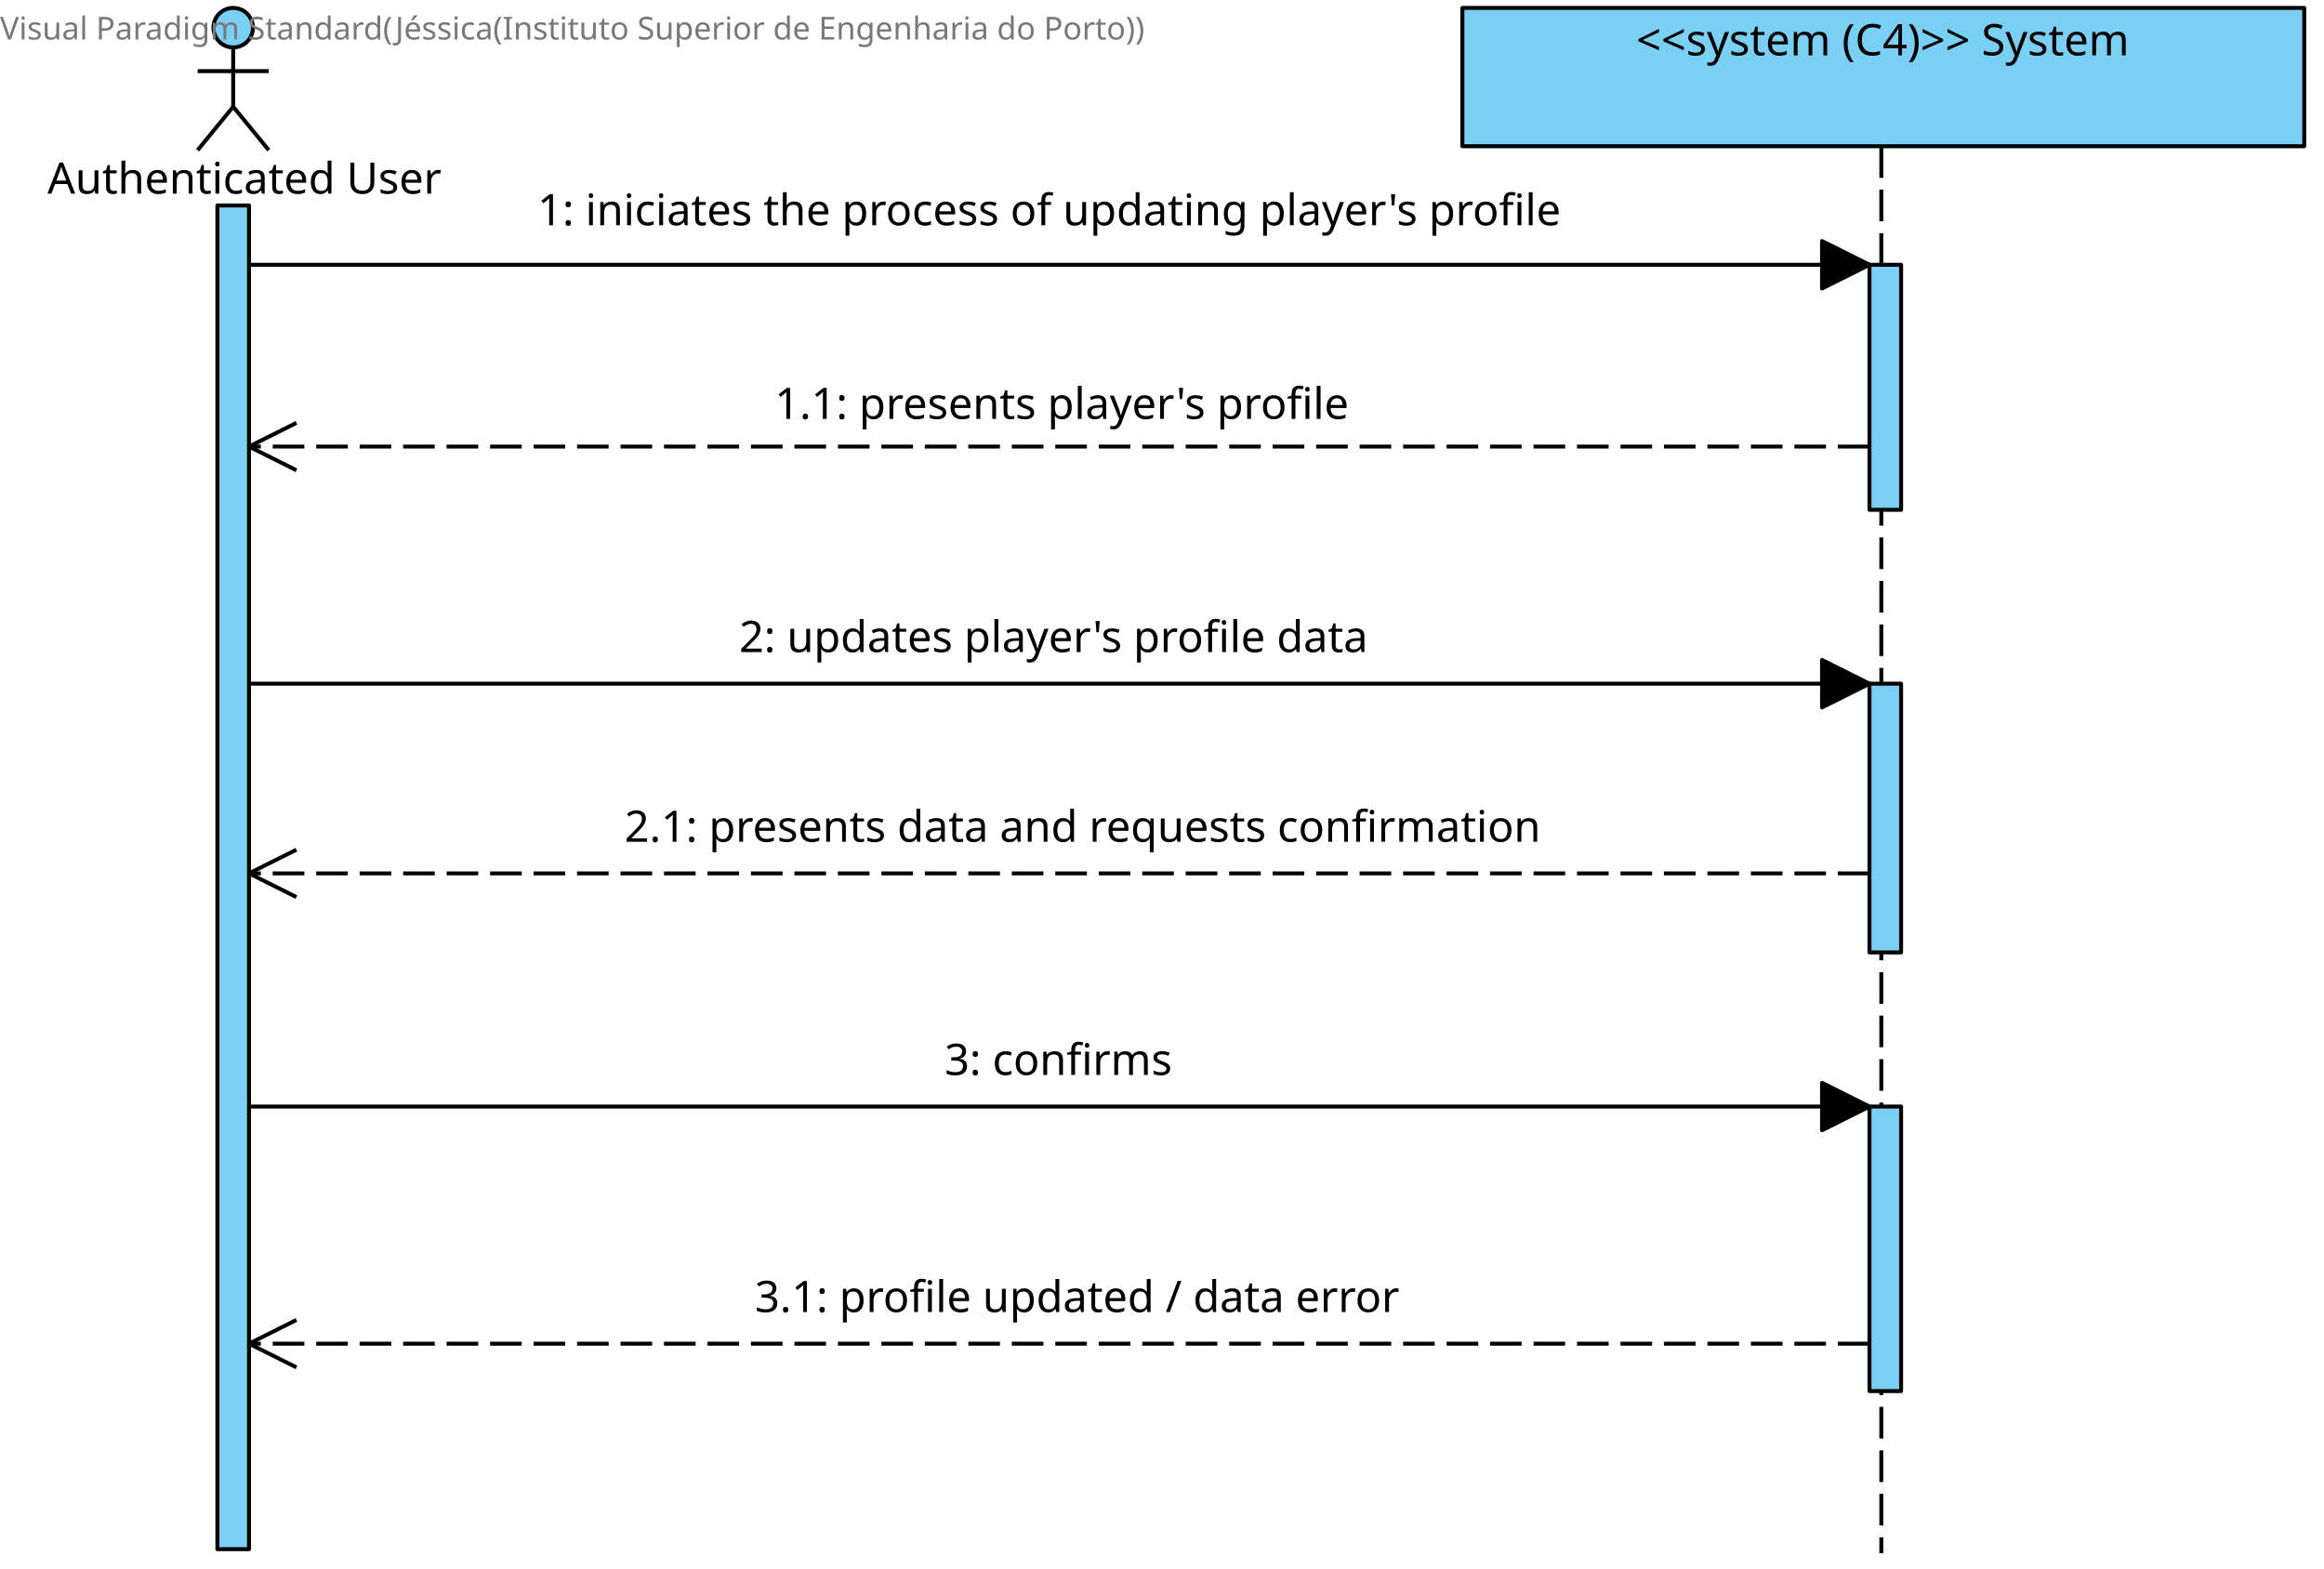
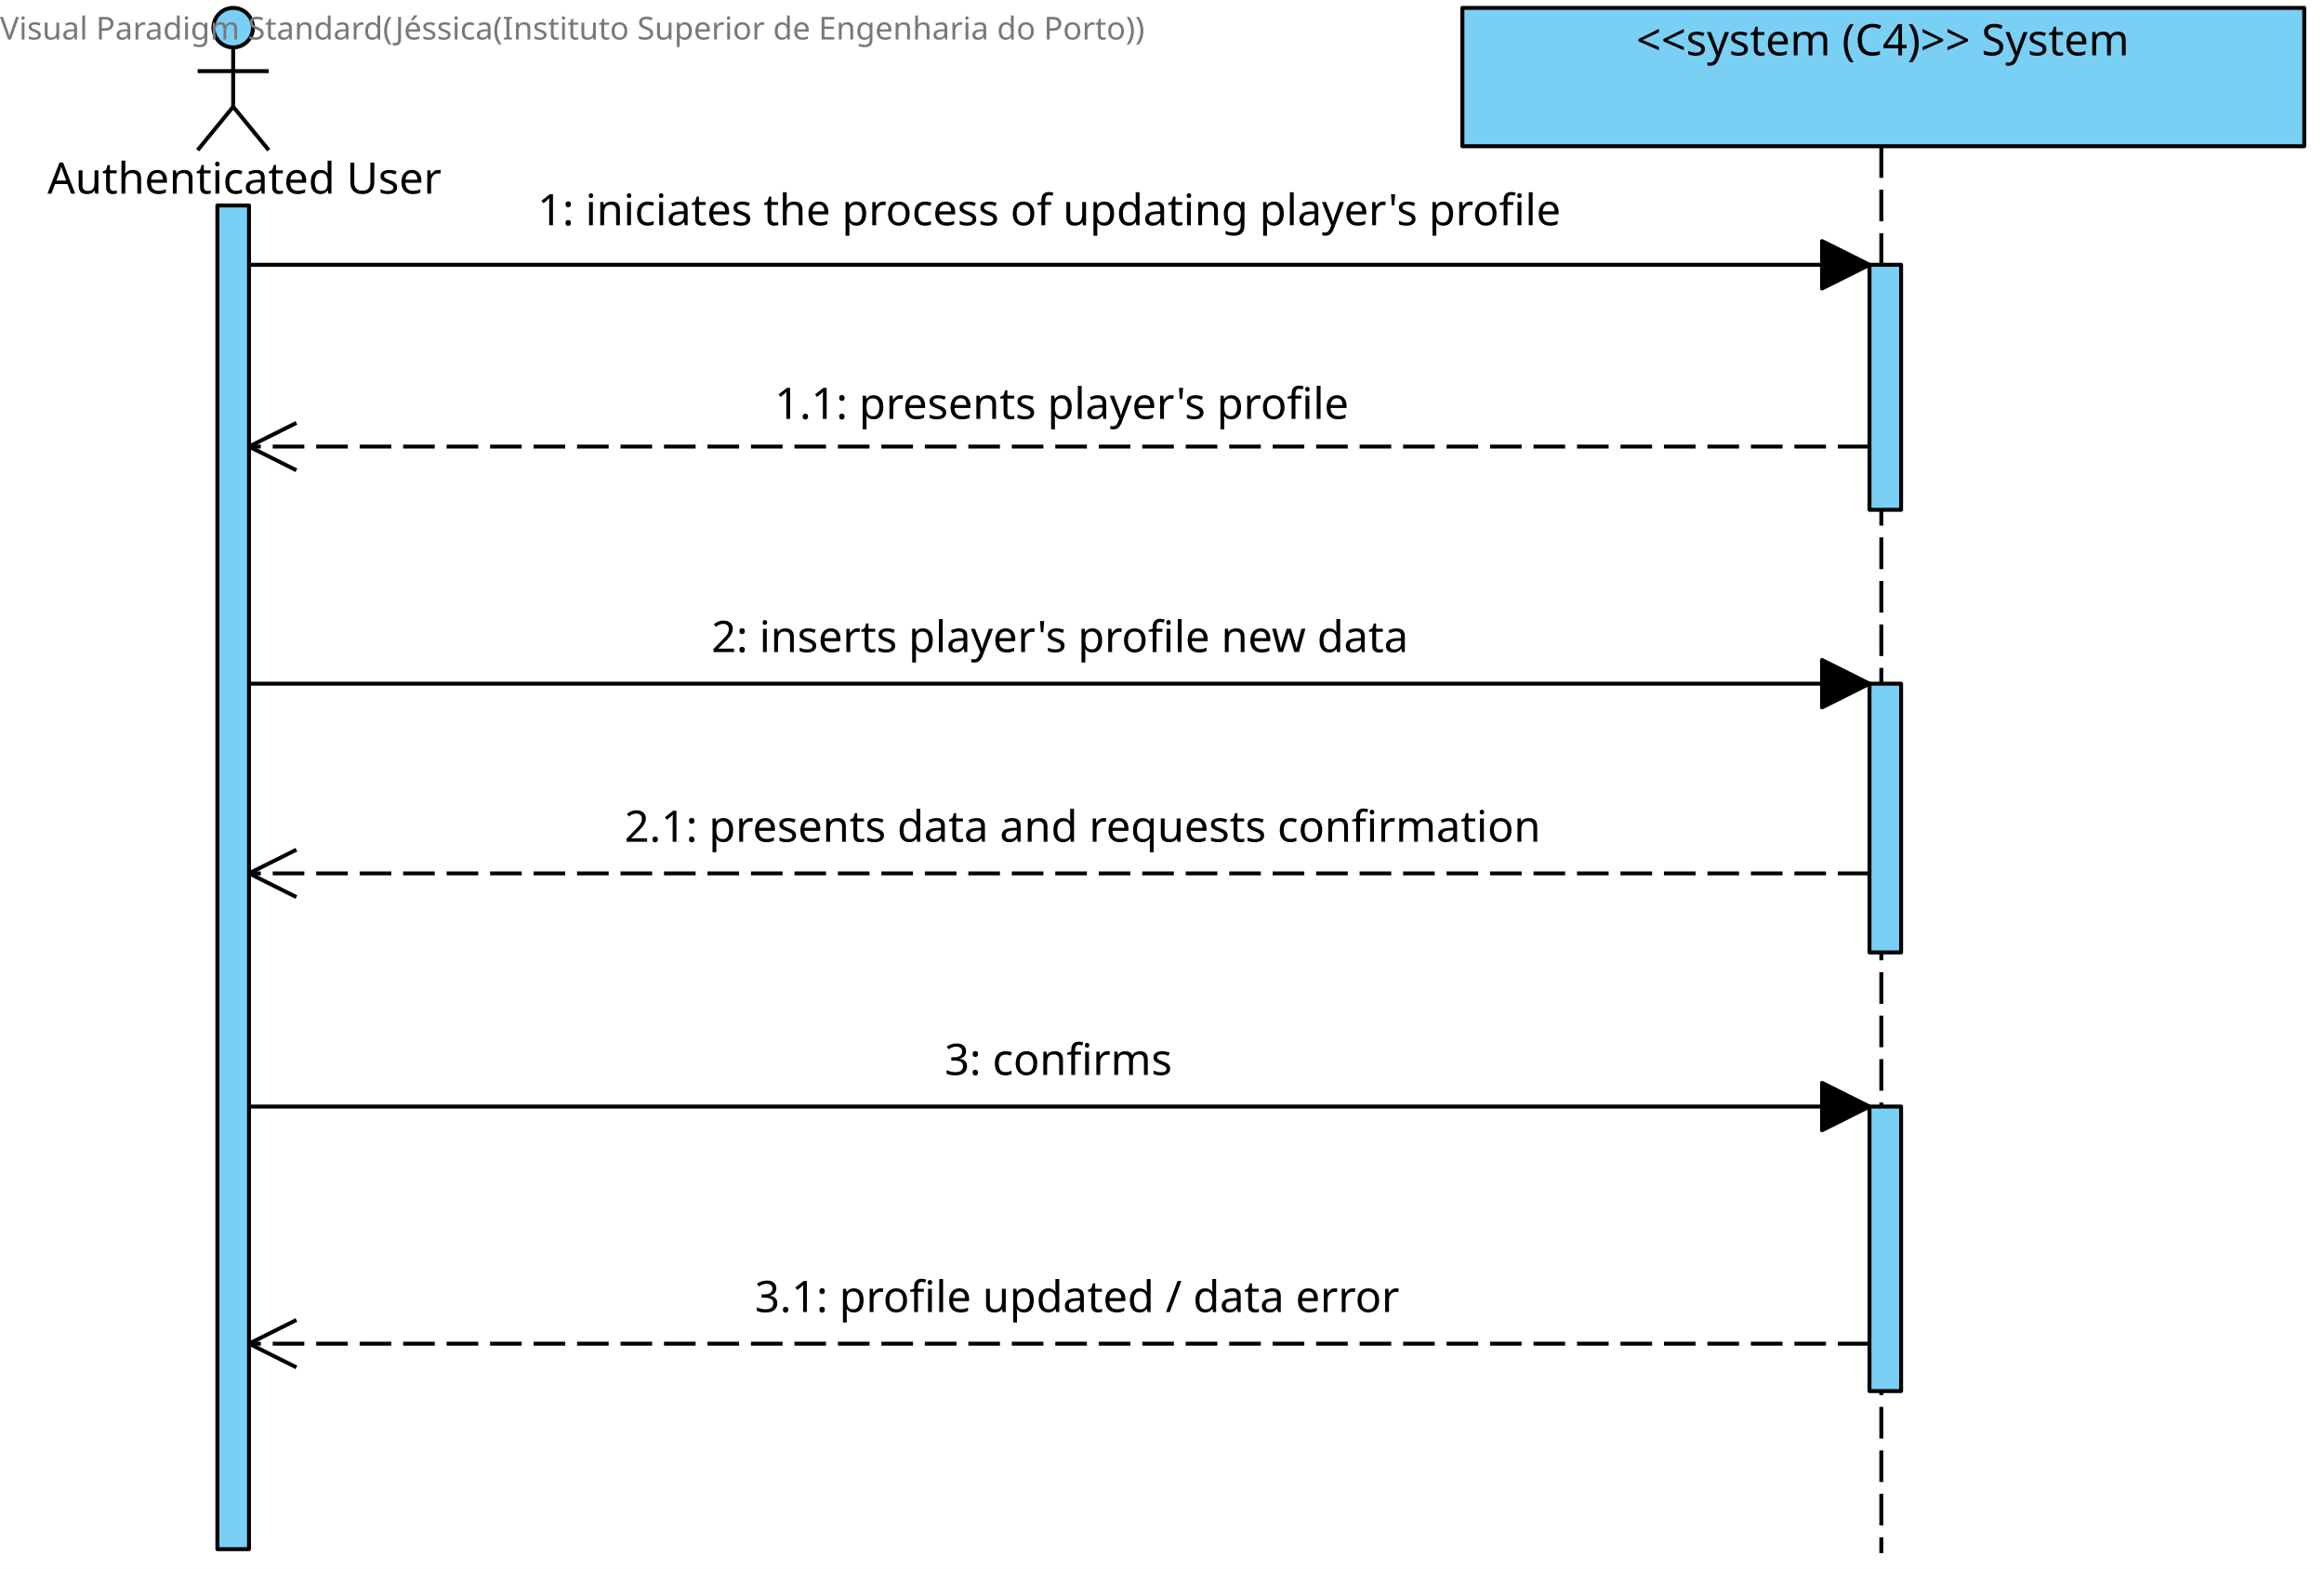
<svg xmlns="http://www.w3.org/2000/svg" fill-opacity="0" color-rendering="auto" color-interpolation="auto" text-rendering="auto" stroke="rgb(0,0,0)" stroke-linecap="square" width="588" stroke-miterlimit="10" shape-rendering="auto" stroke-opacity="0" fill="rgb(0,0,0)" stroke-dasharray="none" font-weight="normal" stroke-width="1" height="397" font-family="'Dialog'" font-style="normal" stroke-linejoin="miter" font-size="12px" stroke-dashoffset="0" image-rendering="auto">
  <defs id="genericDefs" />
  <g>
    <defs id="defs1">
      <clipPath clipPathUnits="userSpaceOnUse" id="clipPath1">
        <path d="M-7 -7 L225 -7 L225 402 L-7 402 L-7 -7 Z" />
      </clipPath>
      <clipPath clipPathUnits="userSpaceOnUse" id="clipPath2">
        <path d="M-7 -7 L71 -7 L71 402 L-7 402 L-7 -7 Z" />
      </clipPath>
      <clipPath clipPathUnits="userSpaceOnUse" id="clipPath3">
        <path d="M-7 -7 L19 -7 L19 73 L-7 73 L-7 -7 Z" />
      </clipPath>
      <clipPath clipPathUnits="userSpaceOnUse" id="clipPath4">
        <path d="M-7 -7 L19 -7 L19 79 L-7 79 L-7 -7 Z" />
      </clipPath>
      <clipPath clipPathUnits="userSpaceOnUse" id="clipPath5">
        <path d="M-7 -7 L19 -7 L19 83 L-7 83 L-7 -7 Z" />
      </clipPath>
      <clipPath clipPathUnits="userSpaceOnUse" id="clipPath6">
        <path d="M-214 -15 L428 -15 L428 30 L-214 30 L-214 -15 Z" />
      </clipPath>
      <clipPath clipPathUnits="userSpaceOnUse" id="clipPath7">
        <path d="M-114 -15 L228 -15 L228 30 L-114 30 L-114 -15 Z" />
      </clipPath>
      <clipPath clipPathUnits="userSpaceOnUse" id="clipPath8">
        <path d="M0 0 L514 0 L514 104 L0 104 L0 0 Z" />
      </clipPath>
      <clipPath clipPathUnits="userSpaceOnUse" id="clipPath9">
        <path d="M378 28 L378 43 L114 43 L114 28 ZM332 77 L332 92 L174 92 L174 77 ZM0 0 L0 20 L103 20 L103 35 L0 35 L0 104 L514 104 L514 0 Z" />
      </clipPath>
      <clipPath clipPathUnits="userSpaceOnUse" id="clipPath10">
-         <path d="M332 31 L332 46 L174 46 L174 31 ZM0 0 L0 104 L165 104 L165 90 L335 90 L335 104 L514 104 L514 0 Z" />
+         <path d="M332 31 L332 46 L174 46 L174 31 ZM0 0 L0 104 L157 104 L157 90 L343 90 L343 104 L514 104 L514 0 Z" />
      </clipPath>
      <clipPath clipPathUnits="userSpaceOnUse" id="clipPath11">
-         <path d="M335 30 L335 45 L165 45 L165 30 ZM373 78 L373 93 L135 93 L135 78 ZM0 0 L0 104 L514 104 L514 0 Z" />
+         <path d="M343 30 L343 45 L157 45 L157 30 ZM373 78 L373 93 L135 93 L135 78 ZM0 0 L0 104 L514 104 L514 0 Z" />
      </clipPath>
      <clipPath clipPathUnits="userSpaceOnUse" id="clipPath12">
        <path d="M373 30 L373 45 L135 45 L135 30 ZM0 0 L0 104 L216 104 L216 89 L290 89 L290 104 L514 104 L514 0 Z" />
      </clipPath>
      <clipPath clipPathUnits="userSpaceOnUse" id="clipPath13">
        <path d="M290 30 L290 45 L216 45 L216 30 ZM0 0 L0 104 L169 104 L169 90 L341 90 L341 104 L514 104 L514 0 Z" />
      </clipPath>
      <clipPath clipPathUnits="userSpaceOnUse" id="clipPath14">
        <path d="M341 30 L341 45 L169 45 L169 30 ZM0 0 L0 104 L514 104 L514 0 Z" />
      </clipPath>
      <clipPath clipPathUnits="userSpaceOnUse" id="clipPath15">
        <path d="M-172 -15 L344 -15 L344 30 L-172 30 L-172 -15 Z" />
      </clipPath>
      <clipPath clipPathUnits="userSpaceOnUse" id="clipPath16">
        <path d="M-74 -15 L148 -15 L148 30 L-74 30 L-74 -15 Z" />
      </clipPath>
      <clipPath clipPathUnits="userSpaceOnUse" id="clipPath17">
        <path d="M-238 -15 L476 -15 L476 30 L-238 30 L-238 -15 Z" />
      </clipPath>
      <clipPath clipPathUnits="userSpaceOnUse" id="clipPath18">
-         <path d="M-170 -15 L340 -15 L340 30 L-170 30 L-170 -15 Z" />
+         <path d="M-186 -15 L372 -15 L372 30 L-186 30 L-186 -15 Z" />
      </clipPath>
      <clipPath clipPathUnits="userSpaceOnUse" id="clipPath19">
        <path d="M-158 -15 L316 -15 L316 30 L-158 30 L-158 -15 Z" />
      </clipPath>
      <clipPath clipPathUnits="userSpaceOnUse" id="clipPath20">
        <path d="M-264 -15 L528 -15 L528 30 L-264 30 L-264 -15 Z" />
      </clipPath>
    </defs>
    <g fill="white" text-rendering="geometricPrecision" fill-opacity="1" stroke-opacity="1" stroke="white">
      <rect x="0" width="588" height="397" y="0" stroke="none" />
    </g>
    <g font-size="11px" transform="translate(370,2)" fill-opacity="1" fill="rgb(122,207,245)" text-rendering="geometricPrecision" image-rendering="optimizeQuality" font-family="sans-serif" stroke="rgb(122,207,245)" stroke-opacity="1">
      <rect x="0" width="213" height="35" y="0" clip-path="url(#clipPath1)" stroke="none" />
    </g>
    <g stroke-linecap="butt" font-size="11px" transform="translate(370,2)" fill-opacity="1" fill="black" text-rendering="geometricPrecision" image-rendering="optimizeQuality" font-family="sans-serif" stroke-linejoin="round" stroke="black" stroke-opacity="1" stroke-miterlimit="0">
      <rect fill="none" x="0" width="213" height="35" y="0" clip-path="url(#clipPath1)" />
      <line clip-path="url(#clipPath1)" fill="none" x1="106" x2="106" y1="35" y2="391" stroke-linejoin="bevel" stroke-dasharray="8,3" />
    </g>
    <g font-size="11px" transform="translate(29,2)" fill-opacity="1" fill="rgb(122,207,245)" text-rendering="geometricPrecision" image-rendering="optimizeQuality" font-family="sans-serif" stroke="rgb(122,207,245)" stroke-opacity="1">
      <circle r="5" clip-path="url(#clipPath2)" cx="30" cy="5" stroke="none" />
      <rect x="26" width="8" height="340" y="50" clip-path="url(#clipPath2)" stroke="none" />
    </g>
    <g stroke-linecap="butt" font-size="11px" transform="translate(29,2)" fill-opacity="1" fill="black" text-rendering="geometricPrecision" image-rendering="optimizeQuality" font-family="sans-serif" stroke-linejoin="round" stroke="black" stroke-opacity="1" stroke-miterlimit="0">
      <circle fill="none" r="5" clip-path="url(#clipPath2)" cx="30" cy="5" />
      <rect fill="none" x="26" width="8" height="340" y="50" clip-path="url(#clipPath2)" />
      <line y2="25" fill="none" x1="30" clip-path="url(#clipPath2)" x2="30" y1="10" />
      <line y2="36" fill="none" x1="30" clip-path="url(#clipPath2)" x2="21" y1="25" />
      <line y2="36" fill="none" x1="30" clip-path="url(#clipPath2)" x2="39" y1="25" />
      <line y2="16" fill="none" x1="21" clip-path="url(#clipPath2)" x2="39" y1="16" />
    </g>
    <g font-size="11px" transform="translate(473,67)" fill-opacity="1" fill="rgb(122,207,245)" text-rendering="geometricPrecision" image-rendering="optimizeQuality" font-family="sans-serif" stroke="rgb(122,207,245)" stroke-opacity="1">
      <rect x="0" width="8" height="62" y="0" clip-path="url(#clipPath3)" stroke="none" />
    </g>
    <g stroke-linecap="butt" font-size="11px" transform="translate(473,67)" fill-opacity="1" fill="black" text-rendering="geometricPrecision" image-rendering="optimizeQuality" font-family="sans-serif" stroke-linejoin="round" stroke="black" stroke-opacity="1" stroke-miterlimit="0">
      <rect fill="none" x="0" width="8" height="62" y="0" clip-path="url(#clipPath3)" />
    </g>
    <g font-size="11px" transform="translate(473,173)" fill-opacity="1" fill="rgb(122,207,245)" text-rendering="geometricPrecision" image-rendering="optimizeQuality" font-family="sans-serif" stroke="rgb(122,207,245)" stroke-opacity="1">
      <rect x="0" width="8" height="68" y="0" clip-path="url(#clipPath4)" stroke="none" />
    </g>
    <g stroke-linecap="butt" font-size="11px" transform="translate(473,173)" fill-opacity="1" fill="black" text-rendering="geometricPrecision" image-rendering="optimizeQuality" font-family="sans-serif" stroke-linejoin="round" stroke="black" stroke-opacity="1" stroke-miterlimit="0">
      <rect fill="none" x="0" width="8" height="68" y="0" clip-path="url(#clipPath4)" />
    </g>
    <g font-size="11px" transform="translate(473,280)" fill-opacity="1" fill="rgb(122,207,245)" text-rendering="geometricPrecision" image-rendering="optimizeQuality" font-family="sans-serif" stroke="rgb(122,207,245)" stroke-opacity="1">
      <rect x="0" width="8" height="72" y="0" clip-path="url(#clipPath5)" stroke="none" />
    </g>
    <g stroke-linecap="butt" font-size="11px" transform="translate(473,280)" fill-opacity="1" fill="black" text-rendering="geometricPrecision" image-rendering="optimizeQuality" font-family="sans-serif" stroke-linejoin="round" stroke="black" stroke-opacity="1" stroke-miterlimit="0">
      <rect fill="none" x="0" width="8" height="72" y="0" clip-path="url(#clipPath5)" />
    </g>
    <g font-size="11px" transform="translate(370,2)" fill-opacity="1" fill="black" text-rendering="geometricPrecision" image-rendering="optimizeQuality" font-family="sans-serif" stroke="black" stroke-opacity="1">
      <text x="44" xml:space="preserve" y="12" clip-path="url(#clipPath6)" stroke="none">&lt;&lt;system (C4)&gt;&gt; System</text>
    </g>
    <g font-size="11px" transform="translate(2,37)" fill-opacity="1" fill="black" text-rendering="geometricPrecision" image-rendering="optimizeQuality" font-family="sans-serif" stroke="black" stroke-opacity="1">
      <text x="10" xml:space="preserve" y="12" clip-path="url(#clipPath7)" stroke="none">Authenticated User</text>
    </g>
    <g stroke-linecap="butt" font-size="11px" transform="translate(13,17)" fill-opacity="1" fill="black" text-rendering="geometricPrecision" image-rendering="optimizeQuality" font-family="sans-serif" stroke-linejoin="round" stroke="black" stroke-opacity="1">
      <line y2="50" fill="none" x1="50" clip-path="url(#clipPath9)" x2="460" y1="50" />
      <polygon points=" 460 50 448 44 448 56" clip-path="url(#clipPath9)" stroke="none" />
      <polygon fill="none" points=" 460 50 448 44 448 56" clip-path="url(#clipPath9)" />
    </g>
    <g fill-opacity="1" text-rendering="geometricPrecision" stroke="black" stroke-linecap="butt" transform="translate(13,63)" stroke-miterlimit="0" stroke-opacity="1" fill="black" stroke-dasharray="8,3" font-family="sans-serif" stroke-linejoin="round" font-size="11px" image-rendering="optimizeQuality">
      <line y2="50" fill="none" x1="460" clip-path="url(#clipPath10)" x2="50" y1="50" />
      <line clip-path="url(#clipPath10)" fill="none" x1="50" x2="62" y1="50" y2="56" stroke-dasharray="none" stroke-miterlimit="10" />
      <line clip-path="url(#clipPath10)" fill="none" x1="50" x2="62" y1="50" y2="44" stroke-dasharray="none" stroke-miterlimit="10" />
    </g>
    <g stroke-linecap="butt" font-size="11px" transform="translate(13,123)" fill-opacity="1" fill="black" text-rendering="geometricPrecision" image-rendering="optimizeQuality" font-family="sans-serif" stroke-linejoin="round" stroke="black" stroke-opacity="1">
      <line y2="50" fill="none" x1="50" clip-path="url(#clipPath11)" x2="460" y1="50" />
      <polygon points=" 460 50 448 44 448 56" clip-path="url(#clipPath11)" stroke="none" />
      <polygon fill="none" points=" 460 50 448 44 448 56" clip-path="url(#clipPath11)" />
    </g>
    <g fill-opacity="1" text-rendering="geometricPrecision" stroke="black" stroke-linecap="butt" transform="translate(13,171)" stroke-miterlimit="0" stroke-opacity="1" fill="black" stroke-dasharray="8,3" font-family="sans-serif" stroke-linejoin="round" font-size="11px" image-rendering="optimizeQuality">
      <line y2="50" fill="none" x1="460" clip-path="url(#clipPath12)" x2="50" y1="50" />
      <line clip-path="url(#clipPath12)" fill="none" x1="50" x2="62" y1="50" y2="56" stroke-dasharray="none" stroke-miterlimit="10" />
      <line clip-path="url(#clipPath12)" fill="none" x1="50" x2="62" y1="50" y2="44" stroke-dasharray="none" stroke-miterlimit="10" />
    </g>
    <g stroke-linecap="butt" font-size="11px" transform="translate(13,230)" fill-opacity="1" fill="black" text-rendering="geometricPrecision" image-rendering="optimizeQuality" font-family="sans-serif" stroke-linejoin="round" stroke="black" stroke-opacity="1">
      <line y2="50" fill="none" x1="50" clip-path="url(#clipPath13)" x2="460" y1="50" />
      <polygon points=" 460 50 448 44 448 56" clip-path="url(#clipPath13)" stroke="none" />
      <polygon fill="none" points=" 460 50 448 44 448 56" clip-path="url(#clipPath13)" />
    </g>
    <g fill-opacity="1" text-rendering="geometricPrecision" stroke="black" stroke-linecap="butt" transform="translate(13,290)" stroke-miterlimit="0" stroke-opacity="1" fill="black" stroke-dasharray="8,3" font-family="sans-serif" stroke-linejoin="round" font-size="11px" image-rendering="optimizeQuality">
      <line y2="50" fill="none" x1="460" clip-path="url(#clipPath14)" x2="50" y1="50" />
      <line clip-path="url(#clipPath14)" fill="none" x1="50" x2="62" y1="50" y2="56" stroke-dasharray="none" stroke-miterlimit="10" />
      <line clip-path="url(#clipPath14)" fill="none" x1="50" x2="62" y1="50" y2="44" stroke-dasharray="none" stroke-miterlimit="10" />
    </g>
    <g font-size="11px" transform="translate(182,320)" fill-opacity="1" fill="white" text-rendering="geometricPrecision" image-rendering="optimizeQuality" font-family="sans-serif" stroke="white" stroke-opacity="1">
      <rect x="0" width="172" height="15" y="0" clip-path="url(#clipPath15)" stroke="none" />
      <text fill="black" x="9" xml:space="preserve" y="12" clip-path="url(#clipPath15)" stroke="none">3.1: profile updated / data error</text>
    </g>
    <g font-size="11px" transform="translate(229,260)" fill-opacity="1" fill="white" text-rendering="geometricPrecision" image-rendering="optimizeQuality" font-family="sans-serif" stroke="white" stroke-opacity="1">
      <rect x="0" width="74" height="15" y="0" clip-path="url(#clipPath16)" stroke="none" />
      <text fill="black" x="10" xml:space="preserve" y="12" clip-path="url(#clipPath16)" stroke="none">3: confirms</text>
    </g>
    <g font-size="11px" transform="translate(148,201)" fill-opacity="1" fill="white" text-rendering="geometricPrecision" image-rendering="optimizeQuality" font-family="sans-serif" stroke="white" stroke-opacity="1">
      <rect x="0" width="238" height="15" y="0" clip-path="url(#clipPath17)" stroke="none" />
      <text fill="black" x="10" xml:space="preserve" y="12" clip-path="url(#clipPath17)" stroke="none">2.1: presents data and requests confirmation</text>
    </g>
-     <g font-size="11px" transform="translate(178,153)" fill-opacity="1" fill="white" text-rendering="geometricPrecision" image-rendering="optimizeQuality" font-family="sans-serif" stroke="white" stroke-opacity="1">
-       <rect x="0" width="170" height="15" y="0" clip-path="url(#clipPath18)" stroke="none" />
-       <text fill="black" x="9" xml:space="preserve" y="12" clip-path="url(#clipPath18)" stroke="none">2: updates player's profile data</text>
+     <g font-size="11px" transform="translate(170,153)" fill-opacity="1" fill="white" text-rendering="geometricPrecision" image-rendering="optimizeQuality" font-family="sans-serif" stroke="white" stroke-opacity="1">
+       <rect x="0" width="186" height="15" y="0" clip-path="url(#clipPath18)" stroke="none" />
+       <text fill="black" x="10" xml:space="preserve" y="12" clip-path="url(#clipPath18)" stroke="none">2: inserts player's profile new data</text>
    </g>
    <g font-size="11px" transform="translate(187,94)" fill-opacity="1" fill="white" text-rendering="geometricPrecision" image-rendering="optimizeQuality" font-family="sans-serif" stroke="white" stroke-opacity="1">
      <rect x="0" width="158" height="15" y="0" clip-path="url(#clipPath19)" stroke="none" />
      <text fill="black" x="9" xml:space="preserve" y="12" clip-path="url(#clipPath19)" stroke="none">1.1: presents player's profile</text>
    </g>
    <g font-size="11px" transform="translate(127,45)" fill-opacity="1" fill="white" text-rendering="geometricPrecision" image-rendering="optimizeQuality" font-family="sans-serif" stroke="white" stroke-opacity="1">
      <rect x="0" width="264" height="15" y="0" clip-path="url(#clipPath20)" stroke="none" />
      <text fill="black" x="9" xml:space="preserve" y="12" clip-path="url(#clipPath20)" stroke="none">1: iniciates the process of updating player's profile</text>
    </g>
    <g font-size="8px" fill-opacity="1" fill="rgb(120,120,120)" text-rendering="geometricPrecision" image-rendering="optimizeQuality" stroke="rgb(120,120,120)" stroke-opacity="1">
      <text x="0" xml:space="preserve" y="10" stroke="none">Visual Paradigm Standard(Jéssica(Instituto Superior de Engenharia do Porto))</text>
    </g>
  </g>
</svg>
